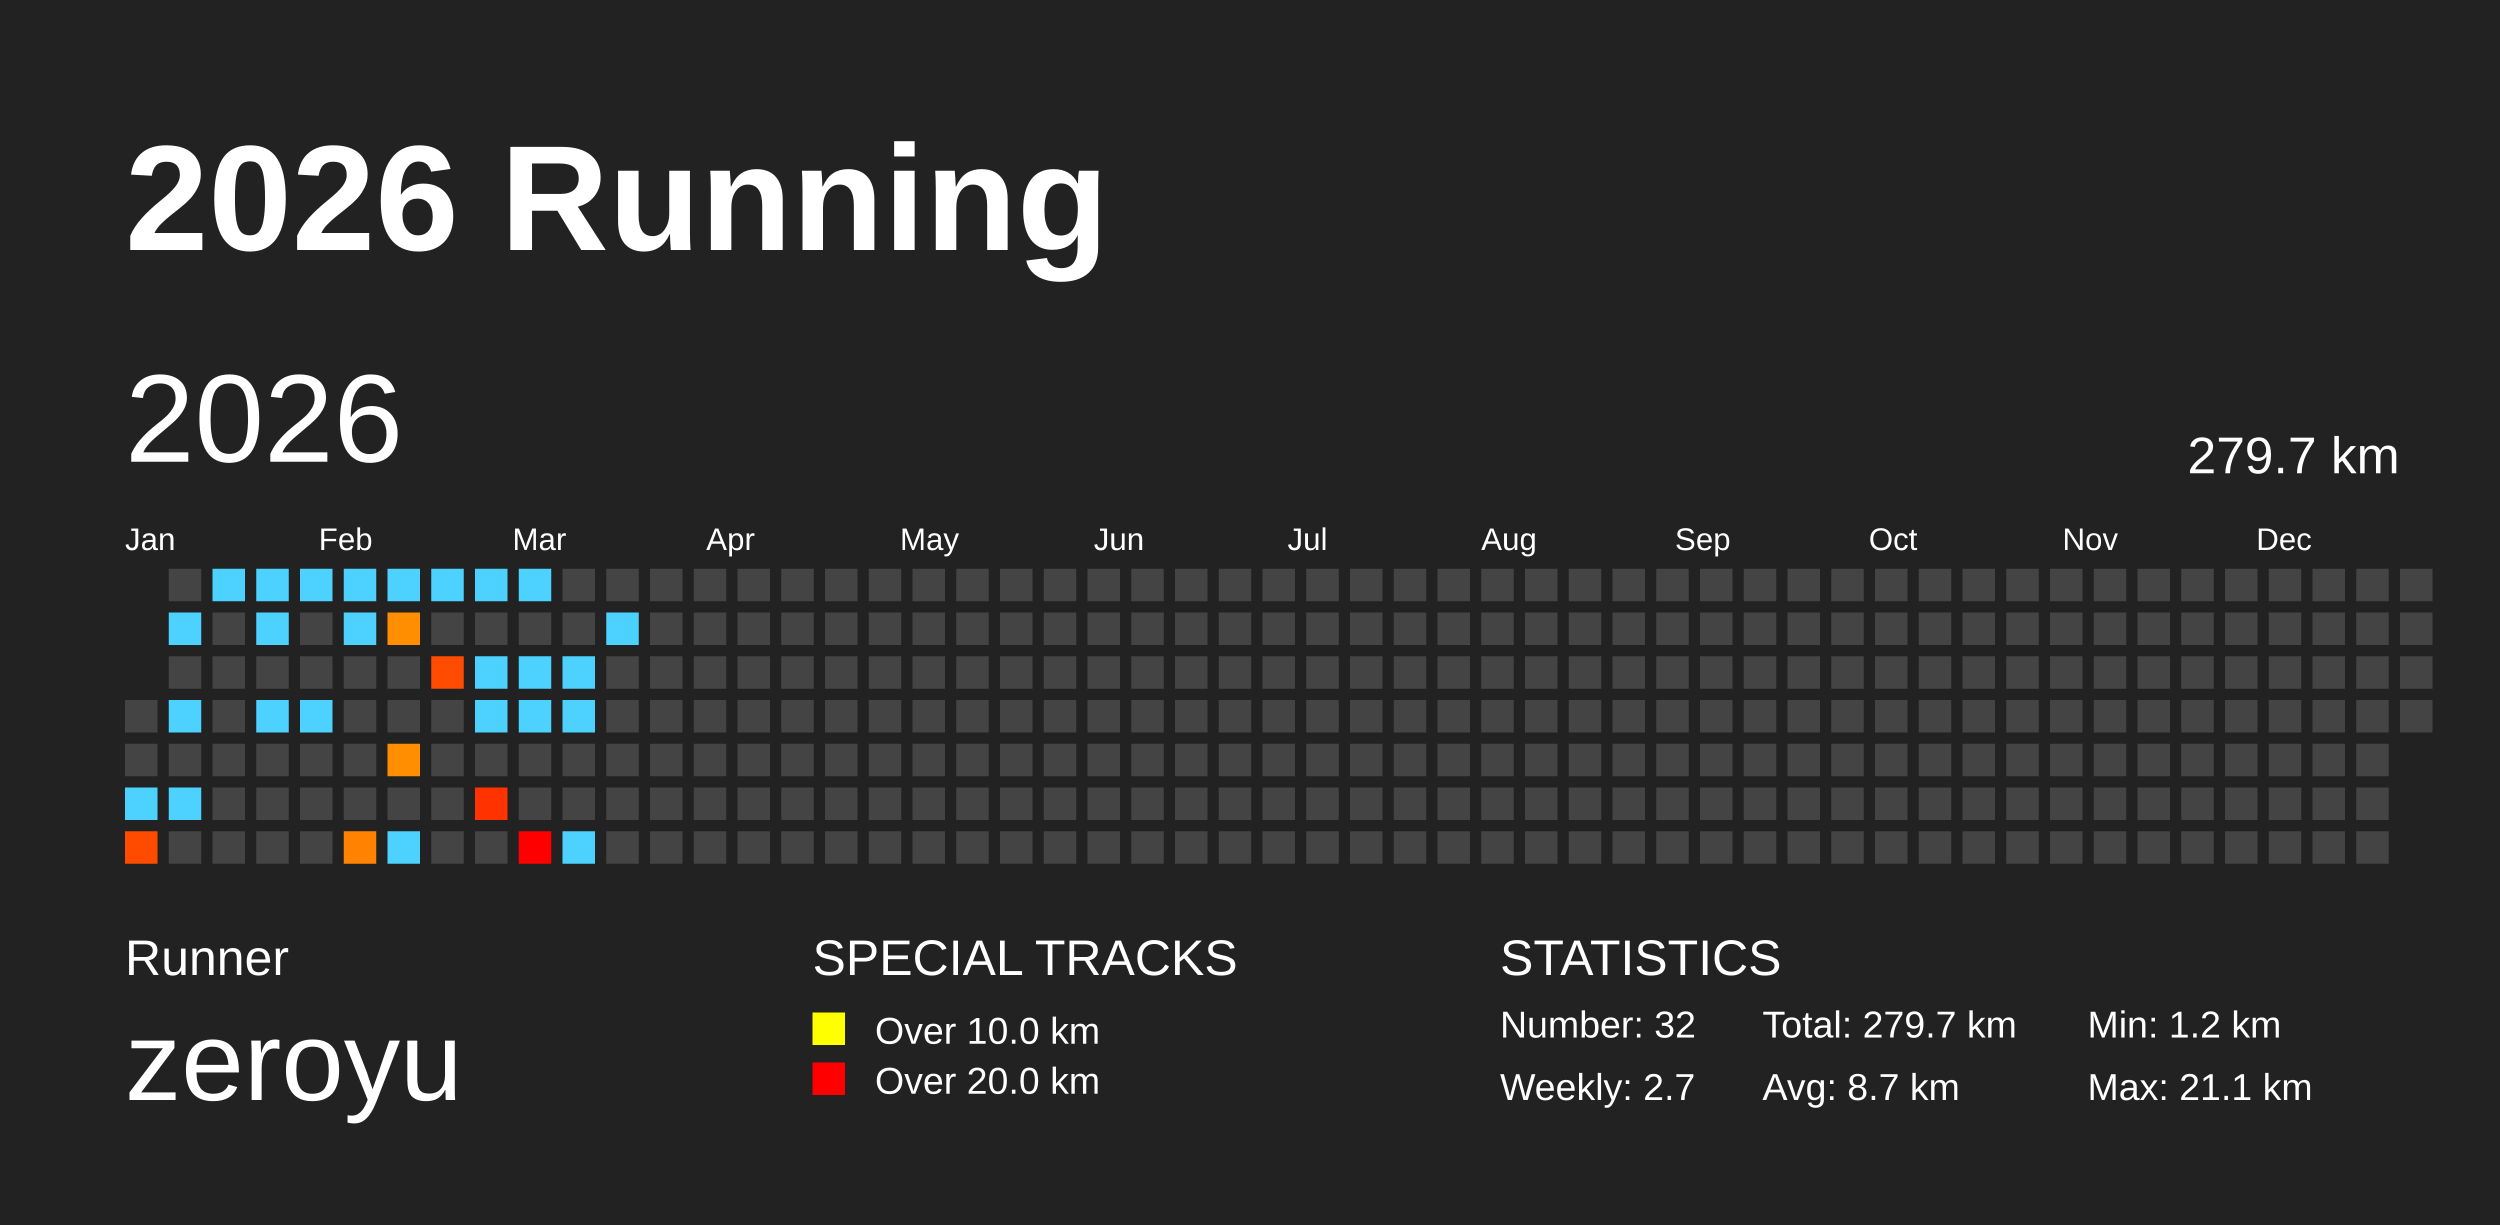
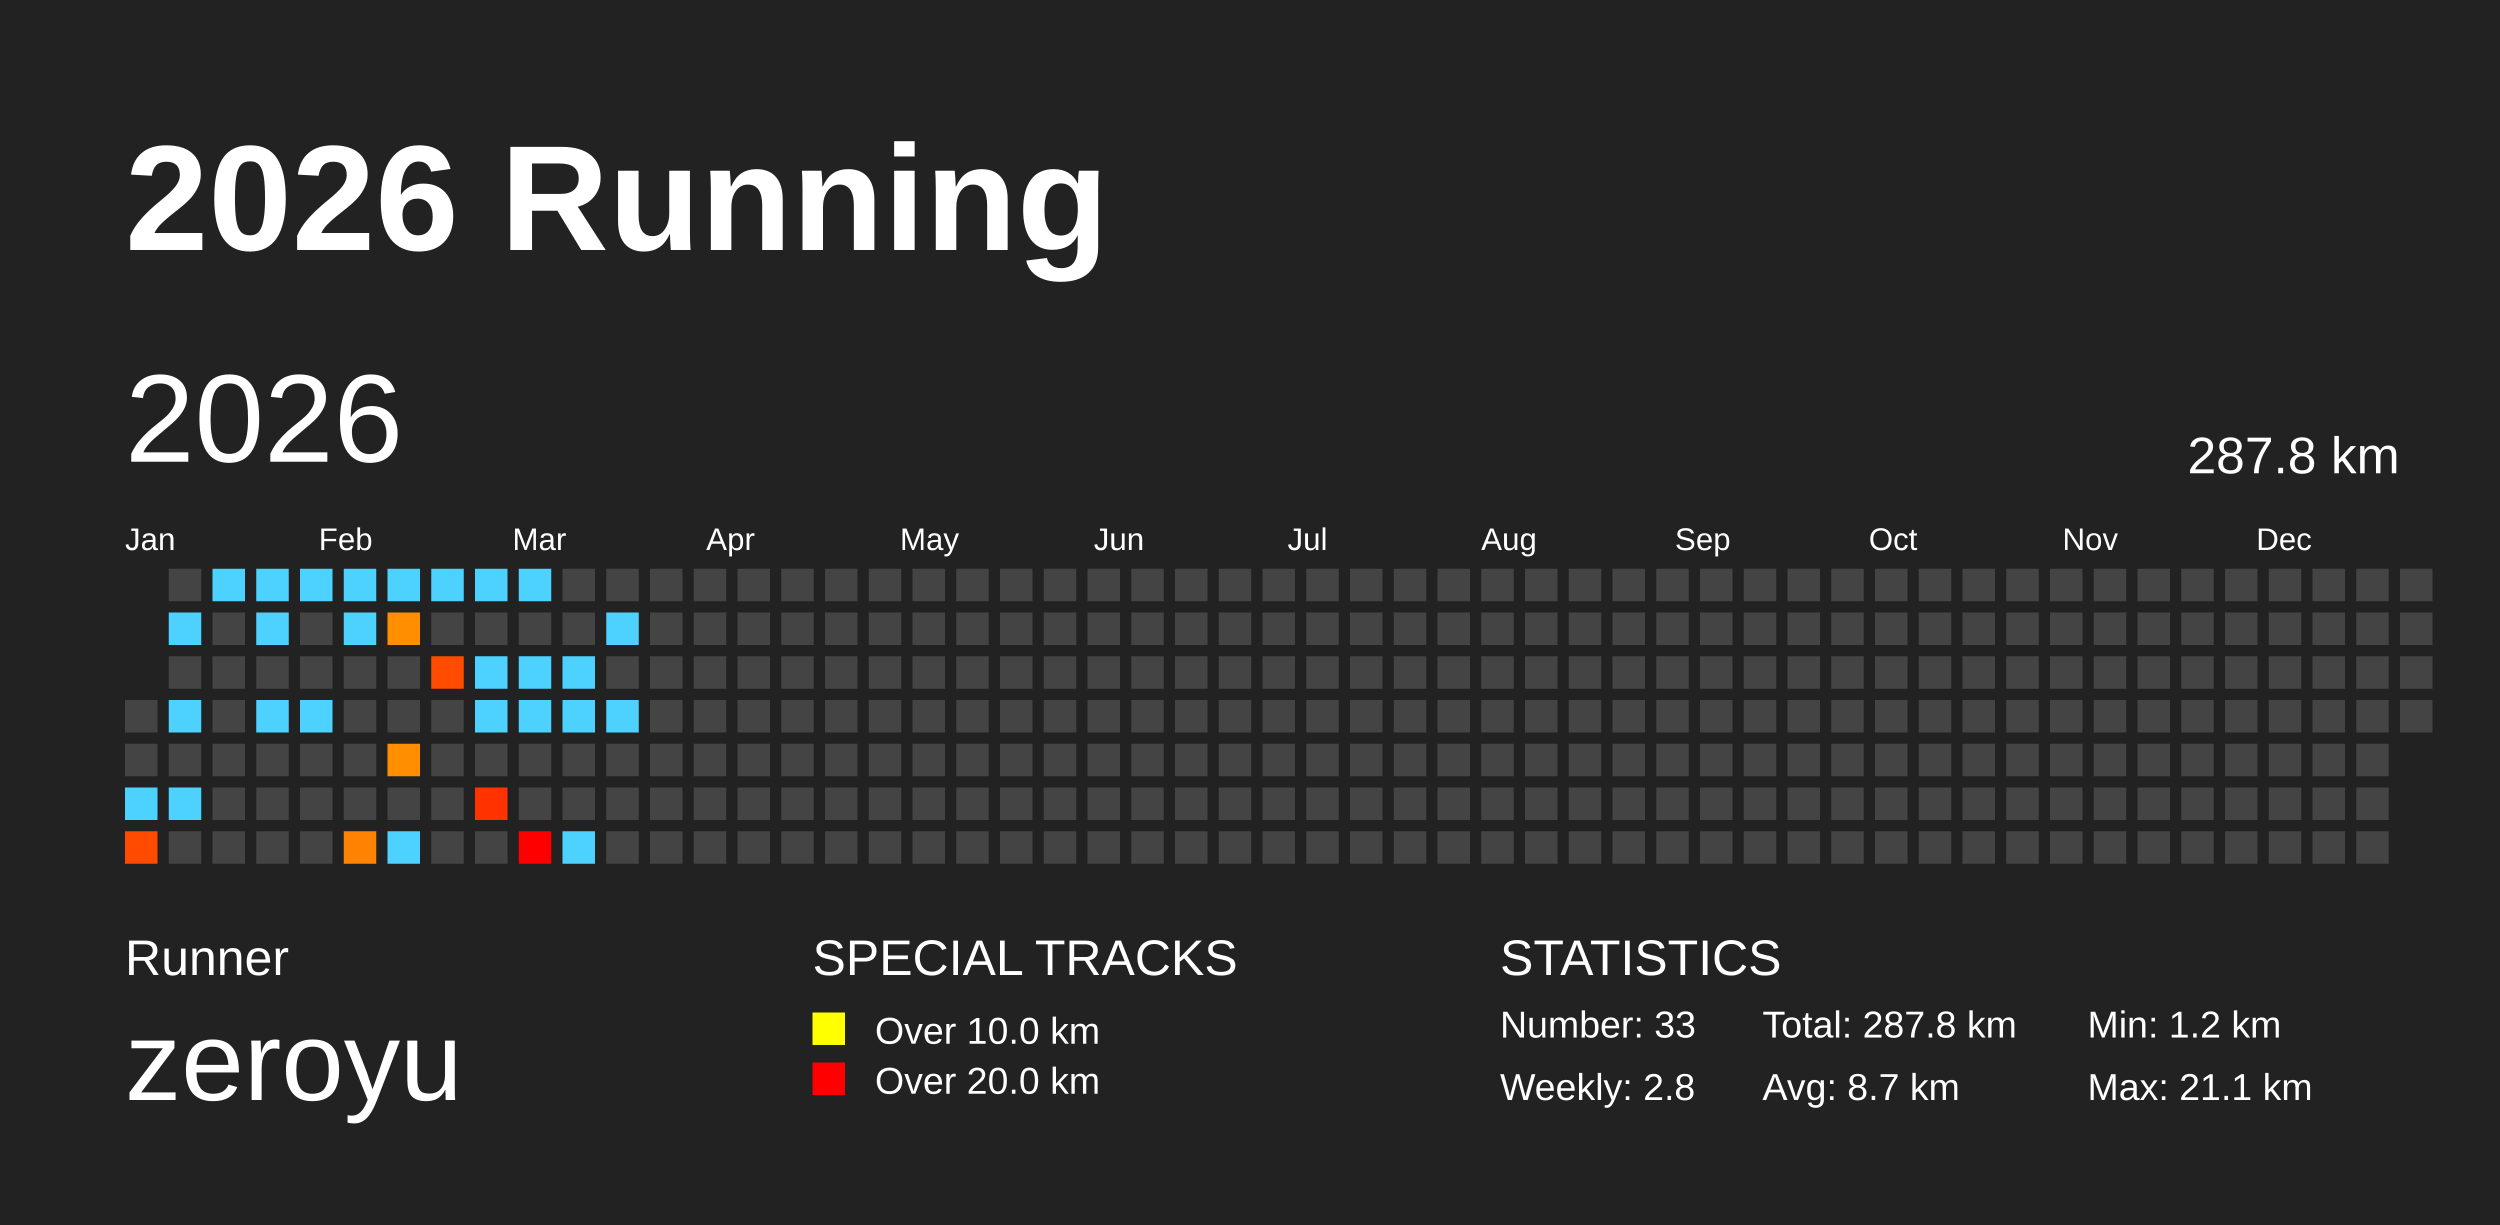
<svg xmlns="http://www.w3.org/2000/svg" baseProfile="full" height="98mm" version="1.1" viewBox="0,0,200,98" width="200mm">
  <defs />
  <rect fill="#222222" height="98" width="200" x="0" y="0" />
  <text fill="#FFFFFF" style="font-size:12px; font-family:Arial; font-weight:bold;" x="10" y="20">2026 Running</text>
  <text fill="#FFFFFF" style="font-size:4px; font-family:Arial" x="10" y="78">Runner</text>
  <text fill="#FFFFFF" style="font-size:9px; font-family:Arial" x="10" y="88">zeroyu</text>
  <text fill="#FFFFFF" style="font-size:4px; font-family:Arial" x="65" y="78">SPECIAL TRACKS</text>
  <rect fill="yellow" height="2.6" width="2.6" x="65" y="81" />
  <text fill="#FFFFFF" style="font-size:3px; font-family:Arial" x="70" y="83.5">Over 10.0 km</text>
  <rect fill="red" height="2.6" width="2.6" x="65" y="85" />
  <text fill="#FFFFFF" style="font-size:3px; font-family:Arial" x="70" y="87.5">Over 20.0 km</text>
  <text fill="#FFFFFF" style="font-size:4px; font-family:Arial" x="120" y="78">STATISTICS</text>
-   <text fill="#FFFFFF" style="font-size:3px; font-family:Arial" x="120" y="83">Number: 32</text>
-   <text fill="#FFFFFF" style="font-size:3px; font-family:Arial" x="120" y="88">Weekly: 2.7</text>
-   <text fill="#FFFFFF" style="font-size:3px; font-family:Arial" x="141" y="83">Total: 279.7 km</text>
+   <text fill="#FFFFFF" style="font-size:3px; font-family:Arial" x="120" y="83">Number: 33</text>
+   <text fill="#FFFFFF" style="font-size:3px; font-family:Arial" x="120" y="88">Weekly: 2.8</text>
+   <text fill="#FFFFFF" style="font-size:3px; font-family:Arial" x="141" y="83">Total: 287.8 km</text>
  <text fill="#FFFFFF" style="font-size:3px; font-family:Arial" x="141" y="88">Avg: 8.7 km</text>
  <text fill="#FFFFFF" style="font-size:3px; font-family:Arial" x="167" y="83">Min: 1.2 km</text>
  <text fill="#FFFFFF" style="font-size:3px; font-family:Arial" x="167" y="88">Max: 21.1 km</text>
  <text dominant-baseline="hanging" fill="#FFFFFF" style="font-size:10.0px; font-family:Arial;" x="10" y="30">2026</text>
-   <text dominant-baseline="hanging" fill="#FFFFFF" style="font-size:4.125px; font-family:Arial;" x="175" y="35">279.7 km</text>
+   <text dominant-baseline="hanging" fill="#FFFFFF" style="font-size:4.125px; font-family:Arial;" x="175" y="35">287.8 km</text>
  <text fill="#FFFFFF" style="font-size:2.5px; font-family:Arial" x="10.0" y="44">Jan</text>
  <text fill="#FFFFFF" style="font-size:2.5px; font-family:Arial" x="25.5" y="44">Feb</text>
  <text fill="#FFFFFF" style="font-size:2.5px; font-family:Arial" x="41.0" y="44">Mar</text>
  <text fill="#FFFFFF" style="font-size:2.5px; font-family:Arial" x="56.5" y="44">Apr</text>
  <text fill="#FFFFFF" style="font-size:2.5px; font-family:Arial" x="72.0" y="44">May</text>
  <text fill="#FFFFFF" style="font-size:2.5px; font-family:Arial" x="87.5" y="44">Jun</text>
  <text fill="#FFFFFF" style="font-size:2.5px; font-family:Arial" x="103.0" y="44">Jul</text>
  <text fill="#FFFFFF" style="font-size:2.5px; font-family:Arial" x="118.5" y="44">Aug</text>
  <text fill="#FFFFFF" style="font-size:2.5px; font-family:Arial" x="134.0" y="44">Sep</text>
  <text fill="#FFFFFF" style="font-size:2.5px; font-family:Arial" x="149.5" y="44">Oct</text>
  <text fill="#FFFFFF" style="font-size:2.5px; font-family:Arial" x="165.0" y="44">Nov</text>
  <text fill="#FFFFFF" style="font-size:2.5px; font-family:Arial" x="180.5" y="44">Dec</text>
  <rect fill="#444444" height="2.6" width="2.6" x="10.0" y="56.0" />
  <rect fill="#444444" height="2.6" width="2.6" x="10.0" y="59.5" />
  <rect fill="#4dd2ff" height="2.6" width="2.6" x="10.0" y="63.0" />
  <rect fill="#ff4b00" height="2.6" width="2.6" x="10.0" y="66.5" />
  <rect fill="#444444" height="2.6" width="2.6" x="13.5" y="45.5" />
  <rect fill="#4dd2ff" height="2.6" width="2.6" x="13.5" y="49.0" />
  <rect fill="#444444" height="2.6" width="2.6" x="13.5" y="52.5" />
  <rect fill="#4dd2ff" height="2.6" width="2.6" x="13.5" y="56.0" />
  <rect fill="#444444" height="2.6" width="2.6" x="13.5" y="59.5" />
  <rect fill="#4dd2ff" height="2.6" width="2.6" x="13.5" y="63.0" />
  <rect fill="#444444" height="2.6" width="2.6" x="13.5" y="66.5" />
  <rect fill="#4dd2ff" height="2.6" width="2.6" x="17.0" y="45.5" />
  <rect fill="#444444" height="2.6" width="2.6" x="17.0" y="49.0" />
  <rect fill="#444444" height="2.6" width="2.6" x="17.0" y="52.5" />
  <rect fill="#444444" height="2.6" width="2.6" x="17.0" y="56.0" />
  <rect fill="#444444" height="2.6" width="2.6" x="17.0" y="59.5" />
  <rect fill="#444444" height="2.6" width="2.6" x="17.0" y="63.0" />
  <rect fill="#444444" height="2.6" width="2.6" x="17.0" y="66.5" />
  <rect fill="#4dd2ff" height="2.6" width="2.6" x="20.5" y="45.5" />
  <rect fill="#4dd2ff" height="2.6" width="2.6" x="20.5" y="49.0" />
  <rect fill="#444444" height="2.6" width="2.6" x="20.5" y="52.5" />
  <rect fill="#4dd2ff" height="2.6" width="2.6" x="20.5" y="56.0" />
  <rect fill="#444444" height="2.6" width="2.6" x="20.5" y="59.5" />
  <rect fill="#444444" height="2.6" width="2.6" x="20.5" y="63.0" />
  <rect fill="#444444" height="2.6" width="2.6" x="20.5" y="66.5" />
  <rect fill="#4dd2ff" height="2.6" width="2.6" x="24.0" y="45.5" />
  <rect fill="#444444" height="2.6" width="2.6" x="24.0" y="49.0" />
  <rect fill="#444444" height="2.6" width="2.6" x="24.0" y="52.5" />
  <rect fill="#4dd2ff" height="2.6" width="2.6" x="24.0" y="56.0" />
  <rect fill="#444444" height="2.6" width="2.6" x="24.0" y="59.5" />
  <rect fill="#444444" height="2.6" width="2.6" x="24.0" y="63.0" />
  <rect fill="#444444" height="2.6" width="2.6" x="24.0" y="66.5" />
  <rect fill="#4dd2ff" height="2.6" width="2.6" x="27.5" y="45.5" />
  <rect fill="#4dd2ff" height="2.6" width="2.6" x="27.5" y="49.0" />
  <rect fill="#444444" height="2.6" width="2.6" x="27.5" y="52.5" />
  <rect fill="#444444" height="2.6" width="2.6" x="27.5" y="56.0" />
  <rect fill="#444444" height="2.6" width="2.6" x="27.5" y="59.5" />
  <rect fill="#444444" height="2.6" width="2.6" x="27.5" y="63.0" />
  <rect fill="#ff8300" height="2.6" width="2.6" x="27.5" y="66.5" />
  <rect fill="#4dd2ff" height="2.6" width="2.6" x="31.0" y="45.5" />
  <rect fill="#ff8e00" height="2.6" width="2.6" x="31.0" y="49.0" />
  <rect fill="#444444" height="2.6" width="2.6" x="31.0" y="52.5" />
  <rect fill="#444444" height="2.6" width="2.6" x="31.0" y="56.0" />
  <rect fill="#ff8e00" height="2.6" width="2.6" x="31.0" y="59.5" />
  <rect fill="#444444" height="2.6" width="2.6" x="31.0" y="63.0" />
  <rect fill="#4dd2ff" height="2.6" width="2.6" x="31.0" y="66.5" />
  <rect fill="#4dd2ff" height="2.6" width="2.6" x="34.5" y="45.5" />
  <rect fill="#444444" height="2.6" width="2.6" x="34.5" y="49.0" />
  <rect fill="#ff4c00" height="2.6" width="2.6" x="34.5" y="52.5" />
  <rect fill="#444444" height="2.6" width="2.6" x="34.5" y="56.0" />
  <rect fill="#444444" height="2.6" width="2.6" x="34.5" y="59.5" />
  <rect fill="#444444" height="2.6" width="2.6" x="34.5" y="63.0" />
  <rect fill="#444444" height="2.6" width="2.6" x="34.5" y="66.5" />
  <rect fill="#4dd2ff" height="2.6" width="2.6" x="38.0" y="45.5" />
  <rect fill="#444444" height="2.6" width="2.6" x="38.0" y="49.0" />
  <rect fill="#4dd2ff" height="2.6" width="2.6" x="38.0" y="52.5" />
  <rect fill="#4dd2ff" height="2.6" width="2.6" x="38.0" y="56.0" />
  <rect fill="#444444" height="2.6" width="2.6" x="38.0" y="59.5" />
  <rect fill="#ff3200" height="2.6" width="2.6" x="38.0" y="63.0" />
  <rect fill="#444444" height="2.6" width="2.6" x="38.0" y="66.5" />
  <rect fill="#4dd2ff" height="2.6" width="2.6" x="41.5" y="45.5" />
  <rect fill="#444444" height="2.6" width="2.6" x="41.5" y="49.0" />
  <rect fill="#4dd2ff" height="2.6" width="2.6" x="41.5" y="52.5" />
  <rect fill="#4dd2ff" height="2.6" width="2.6" x="41.5" y="56.0" />
  <rect fill="#444444" height="2.6" width="2.6" x="41.5" y="59.5" />
  <rect fill="#444444" height="2.6" width="2.6" x="41.5" y="63.0" />
  <rect fill="red" height="2.6" width="2.6" x="41.5" y="66.5" />
  <rect fill="#444444" height="2.6" width="2.6" x="45.0" y="45.5" />
  <rect fill="#444444" height="2.6" width="2.6" x="45.0" y="49.0" />
  <rect fill="#4dd2ff" height="2.6" width="2.6" x="45.0" y="52.5" />
  <rect fill="#4dd2ff" height="2.6" width="2.6" x="45.0" y="56.0" />
  <rect fill="#444444" height="2.6" width="2.6" x="45.0" y="59.5" />
  <rect fill="#444444" height="2.6" width="2.6" x="45.0" y="63.0" />
  <rect fill="#4dd2ff" height="2.6" width="2.6" x="45.0" y="66.5" />
  <rect fill="#444444" height="2.6" width="2.6" x="48.5" y="45.5" />
  <rect fill="#4dd2ff" height="2.6" width="2.6" x="48.5" y="49.0" />
  <rect fill="#444444" height="2.6" width="2.6" x="48.5" y="52.5" />
-   <rect fill="#444444" height="2.6" width="2.6" x="48.5" y="56.0" />
+   <rect fill="#4dd2ff" height="2.6" width="2.6" x="48.5" y="56.0" />
  <rect fill="#444444" height="2.6" width="2.6" x="48.5" y="59.5" />
  <rect fill="#444444" height="2.6" width="2.6" x="48.5" y="63.0" />
  <rect fill="#444444" height="2.6" width="2.6" x="48.5" y="66.5" />
  <rect fill="#444444" height="2.6" width="2.6" x="52.0" y="45.5" />
  <rect fill="#444444" height="2.6" width="2.6" x="52.0" y="49.0" />
  <rect fill="#444444" height="2.6" width="2.6" x="52.0" y="52.5" />
  <rect fill="#444444" height="2.6" width="2.6" x="52.0" y="56.0" />
  <rect fill="#444444" height="2.6" width="2.6" x="52.0" y="59.5" />
  <rect fill="#444444" height="2.6" width="2.6" x="52.0" y="63.0" />
  <rect fill="#444444" height="2.6" width="2.6" x="52.0" y="66.5" />
  <rect fill="#444444" height="2.6" width="2.6" x="55.5" y="45.5" />
  <rect fill="#444444" height="2.6" width="2.6" x="55.5" y="49.0" />
  <rect fill="#444444" height="2.6" width="2.6" x="55.5" y="52.5" />
  <rect fill="#444444" height="2.6" width="2.6" x="55.5" y="56.0" />
  <rect fill="#444444" height="2.6" width="2.6" x="55.5" y="59.5" />
  <rect fill="#444444" height="2.6" width="2.6" x="55.5" y="63.0" />
  <rect fill="#444444" height="2.6" width="2.6" x="55.5" y="66.5" />
  <rect fill="#444444" height="2.6" width="2.6" x="59.0" y="45.5" />
  <rect fill="#444444" height="2.6" width="2.6" x="59.0" y="49.0" />
  <rect fill="#444444" height="2.6" width="2.6" x="59.0" y="52.5" />
  <rect fill="#444444" height="2.6" width="2.6" x="59.0" y="56.0" />
  <rect fill="#444444" height="2.6" width="2.6" x="59.0" y="59.5" />
  <rect fill="#444444" height="2.6" width="2.6" x="59.0" y="63.0" />
  <rect fill="#444444" height="2.6" width="2.6" x="59.0" y="66.5" />
  <rect fill="#444444" height="2.6" width="2.6" x="62.5" y="45.5" />
  <rect fill="#444444" height="2.6" width="2.6" x="62.5" y="49.0" />
  <rect fill="#444444" height="2.6" width="2.6" x="62.5" y="52.5" />
  <rect fill="#444444" height="2.6" width="2.6" x="62.5" y="56.0" />
  <rect fill="#444444" height="2.6" width="2.6" x="62.5" y="59.5" />
  <rect fill="#444444" height="2.6" width="2.6" x="62.5" y="63.0" />
  <rect fill="#444444" height="2.6" width="2.6" x="62.5" y="66.5" />
  <rect fill="#444444" height="2.6" width="2.6" x="66.0" y="45.5" />
  <rect fill="#444444" height="2.6" width="2.6" x="66.0" y="49.0" />
  <rect fill="#444444" height="2.6" width="2.6" x="66.0" y="52.5" />
  <rect fill="#444444" height="2.6" width="2.6" x="66.0" y="56.0" />
  <rect fill="#444444" height="2.6" width="2.6" x="66.0" y="59.5" />
  <rect fill="#444444" height="2.6" width="2.6" x="66.0" y="63.0" />
  <rect fill="#444444" height="2.6" width="2.6" x="66.0" y="66.5" />
  <rect fill="#444444" height="2.6" width="2.6" x="69.5" y="45.5" />
  <rect fill="#444444" height="2.6" width="2.6" x="69.5" y="49.0" />
  <rect fill="#444444" height="2.6" width="2.6" x="69.5" y="52.5" />
  <rect fill="#444444" height="2.6" width="2.6" x="69.5" y="56.0" />
  <rect fill="#444444" height="2.6" width="2.6" x="69.5" y="59.5" />
  <rect fill="#444444" height="2.6" width="2.6" x="69.5" y="63.0" />
  <rect fill="#444444" height="2.6" width="2.6" x="69.5" y="66.5" />
  <rect fill="#444444" height="2.6" width="2.6" x="73.0" y="45.5" />
  <rect fill="#444444" height="2.6" width="2.6" x="73.0" y="49.0" />
  <rect fill="#444444" height="2.6" width="2.6" x="73.0" y="52.5" />
  <rect fill="#444444" height="2.6" width="2.6" x="73.0" y="56.0" />
  <rect fill="#444444" height="2.6" width="2.6" x="73.0" y="59.5" />
  <rect fill="#444444" height="2.6" width="2.6" x="73.0" y="63.0" />
  <rect fill="#444444" height="2.6" width="2.6" x="73.0" y="66.5" />
  <rect fill="#444444" height="2.6" width="2.6" x="76.5" y="45.5" />
  <rect fill="#444444" height="2.6" width="2.6" x="76.5" y="49.0" />
  <rect fill="#444444" height="2.6" width="2.6" x="76.5" y="52.5" />
  <rect fill="#444444" height="2.6" width="2.6" x="76.5" y="56.0" />
  <rect fill="#444444" height="2.6" width="2.6" x="76.5" y="59.5" />
  <rect fill="#444444" height="2.6" width="2.6" x="76.5" y="63.0" />
  <rect fill="#444444" height="2.6" width="2.6" x="76.5" y="66.5" />
  <rect fill="#444444" height="2.6" width="2.6" x="80.0" y="45.5" />
  <rect fill="#444444" height="2.6" width="2.6" x="80.0" y="49.0" />
  <rect fill="#444444" height="2.6" width="2.6" x="80.0" y="52.5" />
  <rect fill="#444444" height="2.6" width="2.6" x="80.0" y="56.0" />
  <rect fill="#444444" height="2.6" width="2.6" x="80.0" y="59.5" />
  <rect fill="#444444" height="2.6" width="2.6" x="80.0" y="63.0" />
  <rect fill="#444444" height="2.6" width="2.6" x="80.0" y="66.5" />
  <rect fill="#444444" height="2.6" width="2.6" x="83.5" y="45.5" />
  <rect fill="#444444" height="2.6" width="2.6" x="83.5" y="49.0" />
  <rect fill="#444444" height="2.6" width="2.6" x="83.5" y="52.5" />
  <rect fill="#444444" height="2.6" width="2.6" x="83.5" y="56.0" />
  <rect fill="#444444" height="2.6" width="2.6" x="83.5" y="59.5" />
  <rect fill="#444444" height="2.6" width="2.6" x="83.5" y="63.0" />
  <rect fill="#444444" height="2.6" width="2.6" x="83.5" y="66.5" />
  <rect fill="#444444" height="2.6" width="2.6" x="87.0" y="45.5" />
  <rect fill="#444444" height="2.6" width="2.6" x="87.0" y="49.0" />
  <rect fill="#444444" height="2.6" width="2.6" x="87.0" y="52.5" />
  <rect fill="#444444" height="2.6" width="2.6" x="87.0" y="56.0" />
  <rect fill="#444444" height="2.6" width="2.6" x="87.0" y="59.5" />
  <rect fill="#444444" height="2.6" width="2.6" x="87.0" y="63.0" />
  <rect fill="#444444" height="2.6" width="2.6" x="87.0" y="66.5" />
  <rect fill="#444444" height="2.6" width="2.6" x="90.5" y="45.5" />
  <rect fill="#444444" height="2.6" width="2.6" x="90.5" y="49.0" />
  <rect fill="#444444" height="2.6" width="2.6" x="90.5" y="52.5" />
  <rect fill="#444444" height="2.6" width="2.6" x="90.5" y="56.0" />
  <rect fill="#444444" height="2.6" width="2.6" x="90.5" y="59.5" />
  <rect fill="#444444" height="2.6" width="2.6" x="90.5" y="63.0" />
  <rect fill="#444444" height="2.6" width="2.6" x="90.5" y="66.5" />
  <rect fill="#444444" height="2.6" width="2.6" x="94.0" y="45.5" />
  <rect fill="#444444" height="2.6" width="2.6" x="94.0" y="49.0" />
  <rect fill="#444444" height="2.6" width="2.6" x="94.0" y="52.5" />
  <rect fill="#444444" height="2.6" width="2.6" x="94.0" y="56.0" />
  <rect fill="#444444" height="2.6" width="2.6" x="94.0" y="59.5" />
  <rect fill="#444444" height="2.6" width="2.6" x="94.0" y="63.0" />
  <rect fill="#444444" height="2.6" width="2.6" x="94.0" y="66.5" />
  <rect fill="#444444" height="2.6" width="2.6" x="97.5" y="45.5" />
  <rect fill="#444444" height="2.6" width="2.6" x="97.5" y="49.0" />
  <rect fill="#444444" height="2.6" width="2.6" x="97.5" y="52.5" />
  <rect fill="#444444" height="2.6" width="2.6" x="97.5" y="56.0" />
  <rect fill="#444444" height="2.6" width="2.6" x="97.5" y="59.5" />
  <rect fill="#444444" height="2.6" width="2.6" x="97.5" y="63.0" />
  <rect fill="#444444" height="2.6" width="2.6" x="97.5" y="66.5" />
  <rect fill="#444444" height="2.6" width="2.6" x="101.0" y="45.5" />
  <rect fill="#444444" height="2.6" width="2.6" x="101.0" y="49.0" />
  <rect fill="#444444" height="2.6" width="2.6" x="101.0" y="52.5" />
  <rect fill="#444444" height="2.6" width="2.6" x="101.0" y="56.0" />
  <rect fill="#444444" height="2.6" width="2.6" x="101.0" y="59.5" />
  <rect fill="#444444" height="2.6" width="2.6" x="101.0" y="63.0" />
  <rect fill="#444444" height="2.6" width="2.6" x="101.0" y="66.5" />
  <rect fill="#444444" height="2.6" width="2.6" x="104.5" y="45.5" />
  <rect fill="#444444" height="2.6" width="2.6" x="104.5" y="49.0" />
  <rect fill="#444444" height="2.6" width="2.6" x="104.5" y="52.5" />
  <rect fill="#444444" height="2.6" width="2.6" x="104.5" y="56.0" />
  <rect fill="#444444" height="2.6" width="2.6" x="104.5" y="59.5" />
  <rect fill="#444444" height="2.6" width="2.6" x="104.5" y="63.0" />
  <rect fill="#444444" height="2.6" width="2.6" x="104.5" y="66.5" />
  <rect fill="#444444" height="2.6" width="2.6" x="108.0" y="45.5" />
  <rect fill="#444444" height="2.6" width="2.6" x="108.0" y="49.0" />
  <rect fill="#444444" height="2.6" width="2.6" x="108.0" y="52.5" />
  <rect fill="#444444" height="2.6" width="2.6" x="108.0" y="56.0" />
  <rect fill="#444444" height="2.6" width="2.6" x="108.0" y="59.5" />
  <rect fill="#444444" height="2.6" width="2.6" x="108.0" y="63.0" />
  <rect fill="#444444" height="2.6" width="2.6" x="108.0" y="66.5" />
  <rect fill="#444444" height="2.6" width="2.6" x="111.5" y="45.5" />
  <rect fill="#444444" height="2.6" width="2.6" x="111.5" y="49.0" />
  <rect fill="#444444" height="2.6" width="2.6" x="111.5" y="52.5" />
  <rect fill="#444444" height="2.6" width="2.6" x="111.5" y="56.0" />
  <rect fill="#444444" height="2.6" width="2.6" x="111.5" y="59.5" />
  <rect fill="#444444" height="2.6" width="2.6" x="111.5" y="63.0" />
  <rect fill="#444444" height="2.6" width="2.6" x="111.5" y="66.5" />
  <rect fill="#444444" height="2.6" width="2.6" x="115.0" y="45.5" />
  <rect fill="#444444" height="2.6" width="2.6" x="115.0" y="49.0" />
  <rect fill="#444444" height="2.6" width="2.6" x="115.0" y="52.5" />
  <rect fill="#444444" height="2.6" width="2.6" x="115.0" y="56.0" />
  <rect fill="#444444" height="2.6" width="2.6" x="115.0" y="59.5" />
  <rect fill="#444444" height="2.6" width="2.6" x="115.0" y="63.0" />
  <rect fill="#444444" height="2.6" width="2.6" x="115.0" y="66.5" />
  <rect fill="#444444" height="2.6" width="2.6" x="118.5" y="45.5" />
  <rect fill="#444444" height="2.6" width="2.6" x="118.5" y="49.0" />
  <rect fill="#444444" height="2.6" width="2.6" x="118.5" y="52.5" />
  <rect fill="#444444" height="2.6" width="2.6" x="118.5" y="56.0" />
  <rect fill="#444444" height="2.6" width="2.6" x="118.5" y="59.5" />
  <rect fill="#444444" height="2.6" width="2.6" x="118.5" y="63.0" />
  <rect fill="#444444" height="2.6" width="2.6" x="118.5" y="66.5" />
  <rect fill="#444444" height="2.6" width="2.6" x="122.0" y="45.5" />
  <rect fill="#444444" height="2.6" width="2.6" x="122.0" y="49.0" />
  <rect fill="#444444" height="2.6" width="2.6" x="122.0" y="52.5" />
  <rect fill="#444444" height="2.6" width="2.6" x="122.0" y="56.0" />
  <rect fill="#444444" height="2.6" width="2.6" x="122.0" y="59.5" />
  <rect fill="#444444" height="2.6" width="2.6" x="122.0" y="63.0" />
  <rect fill="#444444" height="2.6" width="2.6" x="122.0" y="66.5" />
  <rect fill="#444444" height="2.6" width="2.6" x="125.5" y="45.5" />
  <rect fill="#444444" height="2.6" width="2.6" x="125.5" y="49.0" />
  <rect fill="#444444" height="2.6" width="2.6" x="125.5" y="52.5" />
  <rect fill="#444444" height="2.6" width="2.6" x="125.5" y="56.0" />
  <rect fill="#444444" height="2.6" width="2.6" x="125.5" y="59.5" />
  <rect fill="#444444" height="2.6" width="2.6" x="125.5" y="63.0" />
  <rect fill="#444444" height="2.6" width="2.6" x="125.5" y="66.5" />
  <rect fill="#444444" height="2.6" width="2.6" x="129.0" y="45.5" />
  <rect fill="#444444" height="2.6" width="2.6" x="129.0" y="49.0" />
  <rect fill="#444444" height="2.6" width="2.6" x="129.0" y="52.5" />
  <rect fill="#444444" height="2.6" width="2.6" x="129.0" y="56.0" />
  <rect fill="#444444" height="2.6" width="2.6" x="129.0" y="59.5" />
  <rect fill="#444444" height="2.6" width="2.6" x="129.0" y="63.0" />
  <rect fill="#444444" height="2.6" width="2.6" x="129.0" y="66.5" />
  <rect fill="#444444" height="2.6" width="2.6" x="132.5" y="45.5" />
  <rect fill="#444444" height="2.6" width="2.6" x="132.5" y="49.0" />
  <rect fill="#444444" height="2.6" width="2.6" x="132.5" y="52.5" />
  <rect fill="#444444" height="2.6" width="2.6" x="132.5" y="56.0" />
  <rect fill="#444444" height="2.6" width="2.6" x="132.5" y="59.5" />
  <rect fill="#444444" height="2.6" width="2.6" x="132.5" y="63.0" />
  <rect fill="#444444" height="2.6" width="2.6" x="132.5" y="66.5" />
  <rect fill="#444444" height="2.6" width="2.6" x="136.0" y="45.5" />
  <rect fill="#444444" height="2.6" width="2.6" x="136.0" y="49.0" />
  <rect fill="#444444" height="2.6" width="2.6" x="136.0" y="52.5" />
  <rect fill="#444444" height="2.6" width="2.6" x="136.0" y="56.0" />
  <rect fill="#444444" height="2.6" width="2.6" x="136.0" y="59.5" />
  <rect fill="#444444" height="2.6" width="2.6" x="136.0" y="63.0" />
  <rect fill="#444444" height="2.6" width="2.6" x="136.0" y="66.5" />
  <rect fill="#444444" height="2.6" width="2.6" x="139.5" y="45.5" />
  <rect fill="#444444" height="2.6" width="2.6" x="139.5" y="49.0" />
  <rect fill="#444444" height="2.6" width="2.6" x="139.5" y="52.5" />
  <rect fill="#444444" height="2.6" width="2.6" x="139.5" y="56.0" />
  <rect fill="#444444" height="2.6" width="2.6" x="139.5" y="59.5" />
  <rect fill="#444444" height="2.6" width="2.6" x="139.5" y="63.0" />
  <rect fill="#444444" height="2.6" width="2.6" x="139.5" y="66.5" />
  <rect fill="#444444" height="2.6" width="2.6" x="143.0" y="45.5" />
  <rect fill="#444444" height="2.6" width="2.6" x="143.0" y="49.0" />
  <rect fill="#444444" height="2.6" width="2.6" x="143.0" y="52.5" />
  <rect fill="#444444" height="2.6" width="2.6" x="143.0" y="56.0" />
  <rect fill="#444444" height="2.6" width="2.6" x="143.0" y="59.5" />
  <rect fill="#444444" height="2.6" width="2.6" x="143.0" y="63.0" />
  <rect fill="#444444" height="2.6" width="2.6" x="143.0" y="66.5" />
  <rect fill="#444444" height="2.6" width="2.6" x="146.5" y="45.5" />
  <rect fill="#444444" height="2.6" width="2.6" x="146.5" y="49.0" />
  <rect fill="#444444" height="2.6" width="2.6" x="146.5" y="52.5" />
  <rect fill="#444444" height="2.6" width="2.6" x="146.5" y="56.0" />
  <rect fill="#444444" height="2.6" width="2.6" x="146.5" y="59.5" />
  <rect fill="#444444" height="2.6" width="2.6" x="146.5" y="63.0" />
  <rect fill="#444444" height="2.6" width="2.6" x="146.5" y="66.5" />
  <rect fill="#444444" height="2.6" width="2.6" x="150.0" y="45.5" />
  <rect fill="#444444" height="2.6" width="2.6" x="150.0" y="49.0" />
  <rect fill="#444444" height="2.6" width="2.6" x="150.0" y="52.5" />
  <rect fill="#444444" height="2.6" width="2.6" x="150.0" y="56.0" />
  <rect fill="#444444" height="2.6" width="2.6" x="150.0" y="59.5" />
  <rect fill="#444444" height="2.6" width="2.6" x="150.0" y="63.0" />
  <rect fill="#444444" height="2.6" width="2.6" x="150.0" y="66.5" />
  <rect fill="#444444" height="2.6" width="2.6" x="153.5" y="45.5" />
  <rect fill="#444444" height="2.6" width="2.6" x="153.5" y="49.0" />
  <rect fill="#444444" height="2.6" width="2.6" x="153.5" y="52.5" />
  <rect fill="#444444" height="2.6" width="2.6" x="153.5" y="56.0" />
  <rect fill="#444444" height="2.6" width="2.6" x="153.5" y="59.5" />
  <rect fill="#444444" height="2.6" width="2.6" x="153.5" y="63.0" />
  <rect fill="#444444" height="2.6" width="2.6" x="153.5" y="66.5" />
  <rect fill="#444444" height="2.6" width="2.6" x="157.0" y="45.5" />
  <rect fill="#444444" height="2.6" width="2.6" x="157.0" y="49.0" />
  <rect fill="#444444" height="2.6" width="2.6" x="157.0" y="52.5" />
  <rect fill="#444444" height="2.6" width="2.6" x="157.0" y="56.0" />
  <rect fill="#444444" height="2.6" width="2.6" x="157.0" y="59.5" />
  <rect fill="#444444" height="2.6" width="2.6" x="157.0" y="63.0" />
  <rect fill="#444444" height="2.6" width="2.6" x="157.0" y="66.5" />
  <rect fill="#444444" height="2.6" width="2.6" x="160.5" y="45.5" />
  <rect fill="#444444" height="2.6" width="2.6" x="160.5" y="49.0" />
  <rect fill="#444444" height="2.6" width="2.6" x="160.5" y="52.5" />
  <rect fill="#444444" height="2.6" width="2.6" x="160.5" y="56.0" />
  <rect fill="#444444" height="2.6" width="2.6" x="160.5" y="59.5" />
  <rect fill="#444444" height="2.6" width="2.6" x="160.5" y="63.0" />
  <rect fill="#444444" height="2.6" width="2.6" x="160.5" y="66.5" />
  <rect fill="#444444" height="2.6" width="2.6" x="164.0" y="45.5" />
  <rect fill="#444444" height="2.6" width="2.6" x="164.0" y="49.0" />
  <rect fill="#444444" height="2.6" width="2.6" x="164.0" y="52.5" />
  <rect fill="#444444" height="2.6" width="2.6" x="164.0" y="56.0" />
  <rect fill="#444444" height="2.6" width="2.6" x="164.0" y="59.5" />
  <rect fill="#444444" height="2.6" width="2.6" x="164.0" y="63.0" />
  <rect fill="#444444" height="2.6" width="2.6" x="164.0" y="66.5" />
  <rect fill="#444444" height="2.6" width="2.6" x="167.5" y="45.5" />
  <rect fill="#444444" height="2.6" width="2.6" x="167.5" y="49.0" />
  <rect fill="#444444" height="2.6" width="2.6" x="167.5" y="52.5" />
  <rect fill="#444444" height="2.6" width="2.6" x="167.5" y="56.0" />
  <rect fill="#444444" height="2.6" width="2.6" x="167.5" y="59.5" />
  <rect fill="#444444" height="2.6" width="2.6" x="167.5" y="63.0" />
  <rect fill="#444444" height="2.6" width="2.6" x="167.5" y="66.5" />
  <rect fill="#444444" height="2.6" width="2.6" x="171.0" y="45.5" />
  <rect fill="#444444" height="2.6" width="2.6" x="171.0" y="49.0" />
  <rect fill="#444444" height="2.6" width="2.6" x="171.0" y="52.5" />
  <rect fill="#444444" height="2.6" width="2.6" x="171.0" y="56.0" />
  <rect fill="#444444" height="2.6" width="2.6" x="171.0" y="59.5" />
  <rect fill="#444444" height="2.6" width="2.6" x="171.0" y="63.0" />
  <rect fill="#444444" height="2.6" width="2.6" x="171.0" y="66.5" />
  <rect fill="#444444" height="2.6" width="2.6" x="174.5" y="45.5" />
  <rect fill="#444444" height="2.6" width="2.6" x="174.5" y="49.0" />
  <rect fill="#444444" height="2.6" width="2.6" x="174.5" y="52.5" />
  <rect fill="#444444" height="2.6" width="2.6" x="174.5" y="56.0" />
  <rect fill="#444444" height="2.6" width="2.6" x="174.5" y="59.5" />
  <rect fill="#444444" height="2.6" width="2.6" x="174.5" y="63.0" />
  <rect fill="#444444" height="2.6" width="2.6" x="174.5" y="66.5" />
  <rect fill="#444444" height="2.6" width="2.6" x="178.0" y="45.5" />
  <rect fill="#444444" height="2.6" width="2.6" x="178.0" y="49.0" />
  <rect fill="#444444" height="2.6" width="2.6" x="178.0" y="52.5" />
  <rect fill="#444444" height="2.6" width="2.6" x="178.0" y="56.0" />
  <rect fill="#444444" height="2.6" width="2.6" x="178.0" y="59.5" />
  <rect fill="#444444" height="2.6" width="2.6" x="178.0" y="63.0" />
  <rect fill="#444444" height="2.6" width="2.6" x="178.0" y="66.5" />
  <rect fill="#444444" height="2.6" width="2.6" x="181.5" y="45.5" />
  <rect fill="#444444" height="2.6" width="2.6" x="181.5" y="49.0" />
  <rect fill="#444444" height="2.6" width="2.6" x="181.5" y="52.5" />
  <rect fill="#444444" height="2.6" width="2.6" x="181.5" y="56.0" />
  <rect fill="#444444" height="2.6" width="2.6" x="181.5" y="59.5" />
  <rect fill="#444444" height="2.6" width="2.6" x="181.5" y="63.0" />
  <rect fill="#444444" height="2.6" width="2.6" x="181.5" y="66.5" />
  <rect fill="#444444" height="2.6" width="2.6" x="185.0" y="45.5" />
  <rect fill="#444444" height="2.6" width="2.6" x="185.0" y="49.0" />
  <rect fill="#444444" height="2.6" width="2.6" x="185.0" y="52.5" />
  <rect fill="#444444" height="2.6" width="2.6" x="185.0" y="56.0" />
  <rect fill="#444444" height="2.6" width="2.6" x="185.0" y="59.5" />
  <rect fill="#444444" height="2.6" width="2.6" x="185.0" y="63.0" />
  <rect fill="#444444" height="2.6" width="2.6" x="185.0" y="66.5" />
  <rect fill="#444444" height="2.6" width="2.6" x="188.5" y="45.5" />
  <rect fill="#444444" height="2.6" width="2.6" x="188.5" y="49.0" />
  <rect fill="#444444" height="2.6" width="2.6" x="188.5" y="52.5" />
  <rect fill="#444444" height="2.6" width="2.6" x="188.5" y="56.0" />
  <rect fill="#444444" height="2.6" width="2.6" x="188.5" y="59.5" />
  <rect fill="#444444" height="2.6" width="2.6" x="188.5" y="63.0" />
  <rect fill="#444444" height="2.6" width="2.6" x="188.5" y="66.5" />
  <rect fill="#444444" height="2.6" width="2.6" x="192.0" y="45.5" />
  <rect fill="#444444" height="2.6" width="2.6" x="192.0" y="49.0" />
  <rect fill="#444444" height="2.6" width="2.6" x="192.0" y="52.5" />
  <rect fill="#444444" height="2.6" width="2.6" x="192.0" y="56.0" />
</svg>
